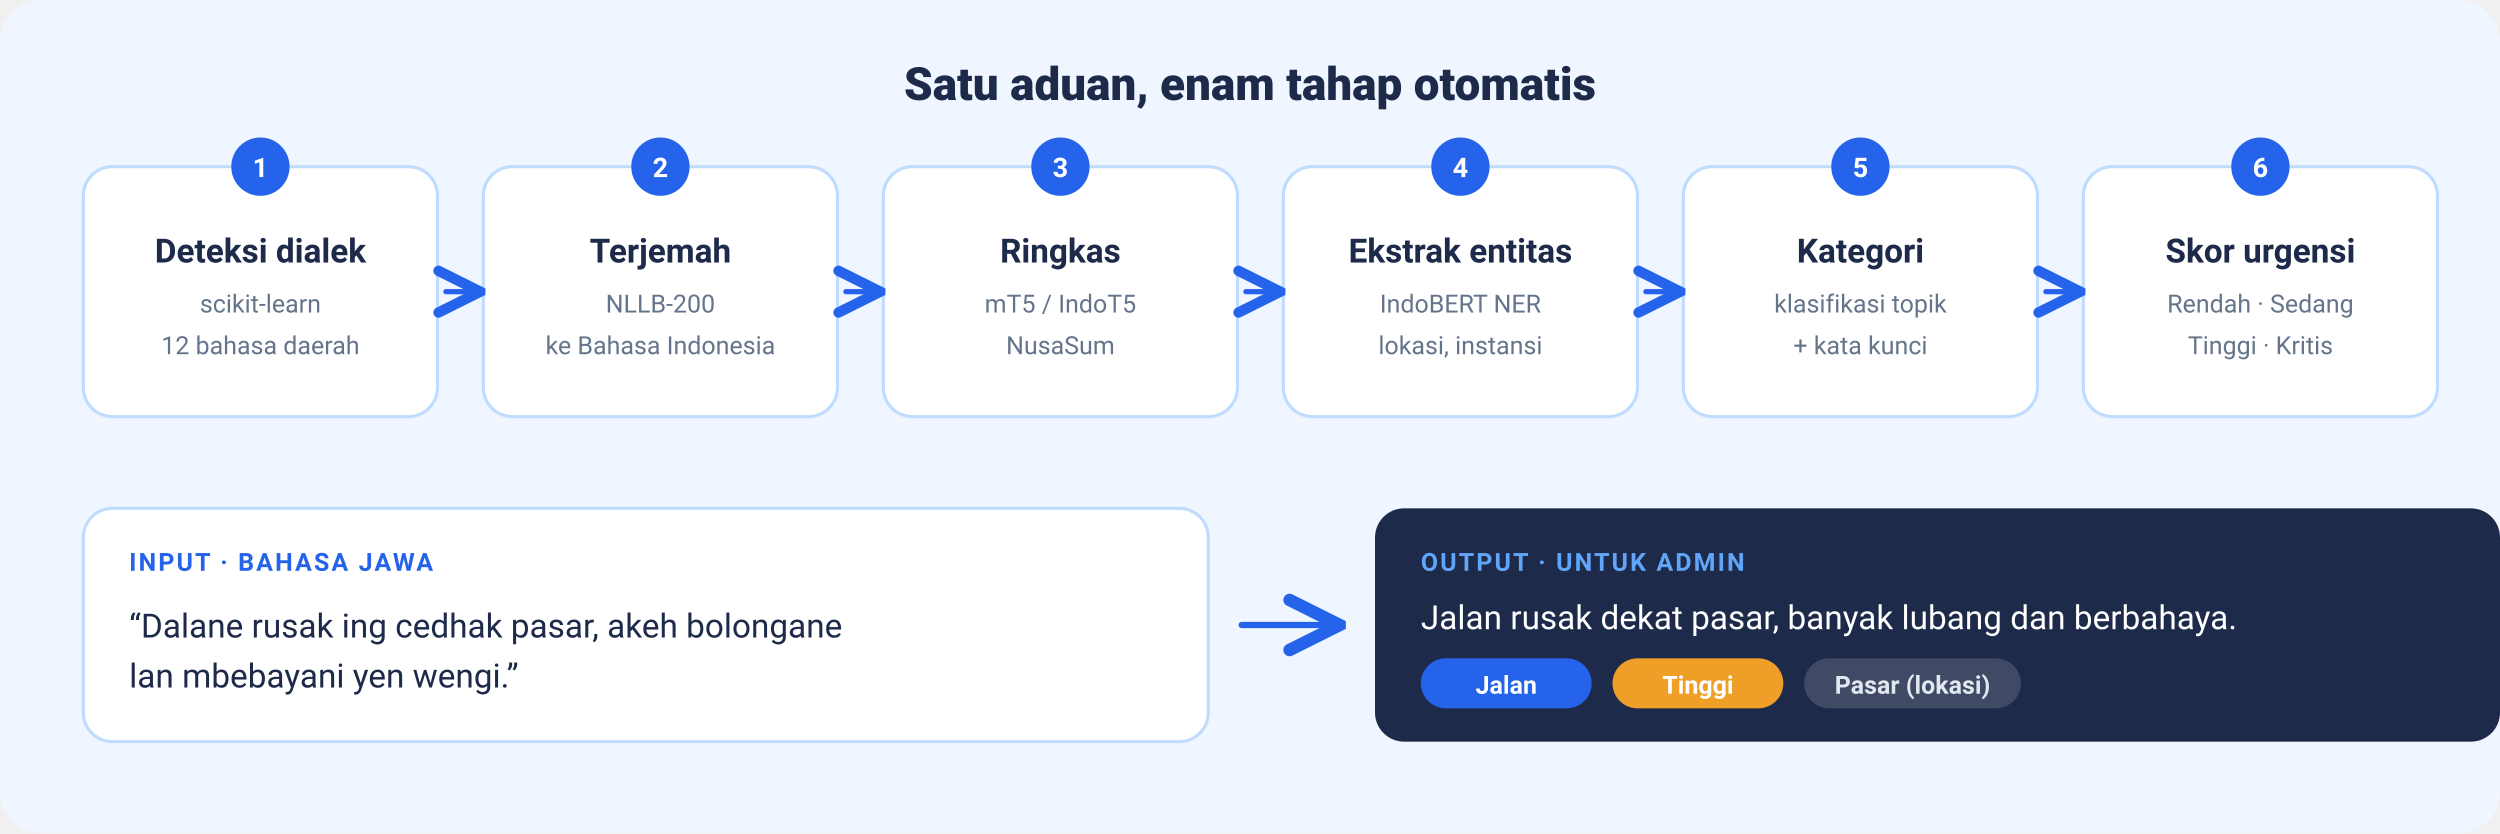
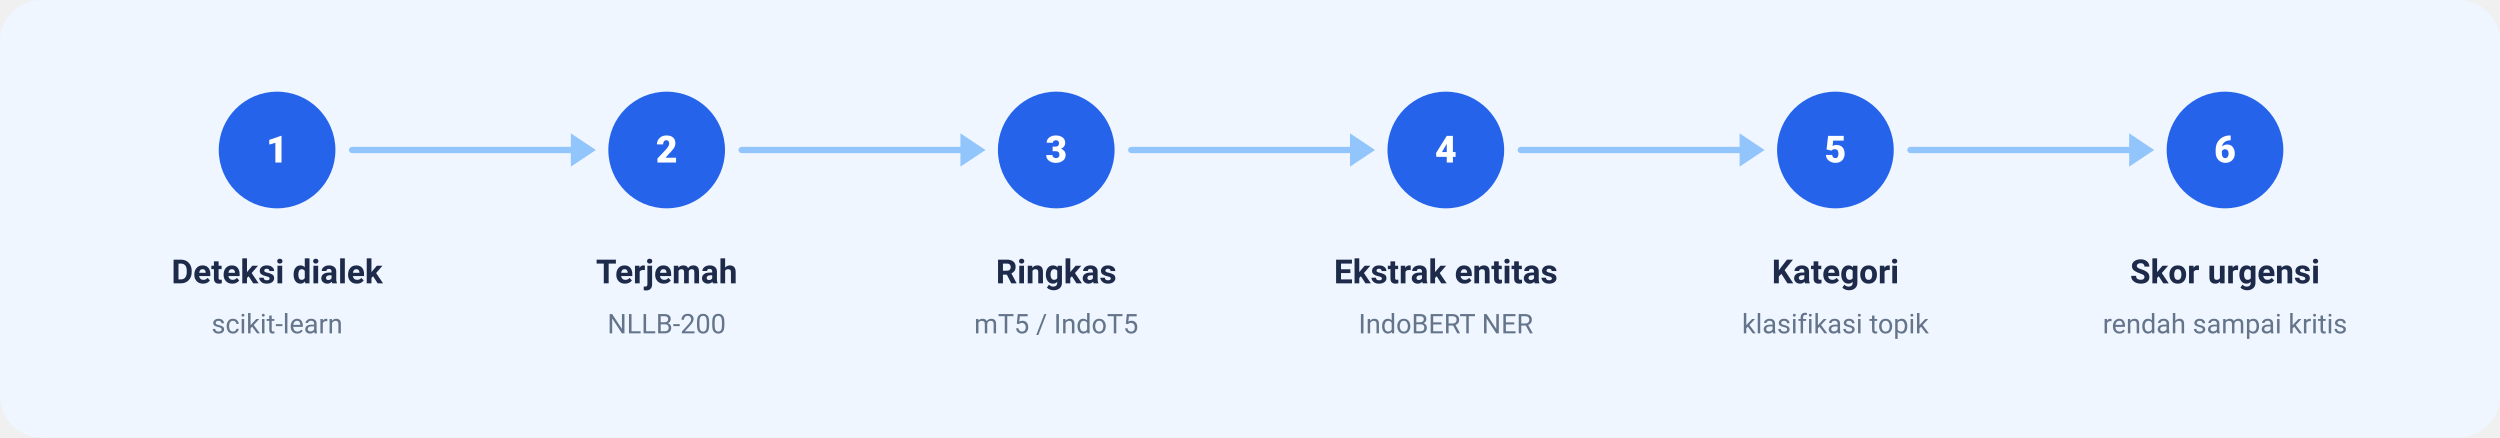
- <svg xmlns="http://www.w3.org/2000/svg" viewBox="0 0 1200 400" width="1200" height="400" role="img" aria-labelledby="t d">
-   <defs>
-     <marker id="ar" markerWidth="10" markerHeight="10" refX="8" refY="5" orient="auto">
-       <path d="M1 1 L9 5 L1 9" fill="none" stroke="#2563EB" stroke-width="2" stroke-linecap="round" />
-     </marker>
-   </defs>
+ <svg xmlns="http://www.w3.org/2000/svg" viewBox="0 0 1200 210" width="1200" height="210" role="img" aria-labelledby="t d">
  <style>
-     text { font-family: -apple-system, "Segoe UI", Roboto, Helvetica, Arial, sans-serif; }
-     .step { fill: #fff; stroke: #BFDBFE; stroke-width: 1.5; }
-     .num  { fill: #2563EB; }
-     .ttl  { font-size: 16px; font-weight: 700; fill: #1E2A4A; text-anchor: middle; }
-     .sub  { font-size: 12px; fill: #64748B; text-anchor: middle; }
-     .n    { font-size: 13px; font-weight: 700; fill: #fff; text-anchor: middle; }
+     text { font-family: -apple-system, "Segoe UI", Roboto, Helvetica, Arial, sans-serif; text-anchor: middle; }
+     .ttl { font-size: 16px; font-weight: 700; fill: #1E2A4A; }
+     .sub { font-size: 13px; fill: #64748B; }
+     .n   { font-size: 18px; font-weight: 800; fill: #fff; }
  </style>
-   <rect width="1200" height="400" rx="20" fill="#EFF6FF" />
-   <text x="600" y="48" text-anchor="middle" font-size="22" font-weight="800" fill="#1E2A4A">Satu aduan, enam tahap otomatis</text>
-   <g transform="translate(40 80)">
-     <g>
-       <rect class="step" width="170" height="120" rx="14" />
-       <circle class="num" cx="85" cy="0" r="14" />
-       <text class="n" x="85" y="5">1</text>
-       <text class="ttl" x="85" y="46">Deteksi dialek</text>
-       <text class="sub" x="85" y="70">scikit-learn</text>
-       <text class="sub" x="85" y="90">12 bahasa daerah</text>
-     </g>
-     <g transform="translate(192 0)">
-       <rect class="step" width="170" height="120" rx="14" />
-       <circle class="num" cx="85" cy="0" r="14" />
-       <text class="n" x="85" y="5">2</text>
-       <text class="ttl" x="85" y="46">Terjemah</text>
-       <text class="sub" x="85" y="70">NLLB-200</text>
-       <text class="sub" x="85" y="90">ke Bahasa Indonesia</text>
-     </g>
-     <g transform="translate(384 0)">
-       <rect class="step" width="170" height="120" rx="14" />
-       <circle class="num" cx="85" cy="0" r="14" />
-       <text class="n" x="85" y="5">3</text>
-       <text class="ttl" x="85" y="46">Ringkas</text>
-       <text class="sub" x="85" y="70">mT5 / IndoT5</text>
-       <text class="sub" x="85" y="90">NusaSum</text>
-     </g>
-     <g transform="translate(576 0)">
-       <rect class="step" width="170" height="120" rx="14" />
-       <circle class="num" cx="85" cy="0" r="14" />
-       <text class="n" x="85" y="5">4</text>
-       <text class="ttl" x="85" y="46">Ekstrak entitas</text>
-       <text class="sub" x="85" y="70">IndoBERT NER</text>
-       <text class="sub" x="85" y="90">lokasi, instansi</text>
-     </g>
-     <g transform="translate(768 0)">
-       <rect class="step" width="170" height="120" rx="14" />
-       <circle class="num" cx="85" cy="0" r="14" />
-       <text class="n" x="85" y="5">5</text>
-       <text class="ttl" x="85" y="46">Kategori</text>
-       <text class="sub" x="85" y="70">klasifikasi topik</text>
-       <text class="sub" x="85" y="90">+ kata kunci</text>
-     </g>
-     <g transform="translate(960 0)">
-       <rect class="step" width="170" height="120" rx="14" />
-       <circle class="num" cx="85" cy="0" r="14" />
-       <text class="n" x="85" y="5">6</text>
-       <text class="ttl" x="85" y="46">Skor urgensi</text>
-       <text class="sub" x="85" y="70">Rendah · Sedang</text>
-       <text class="sub" x="85" y="90">Tinggi · Kritis</text>
-     </g>
-     <g stroke="#2563EB" stroke-width="2.5" stroke-linecap="round" fill="none">
-       <path d="M174 60 H188" marker-end="url(#ar)" />
-       <path d="M366 60 H380" marker-end="url(#ar)" />
-       <path d="M558 60 H572" marker-end="url(#ar)" />
-       <path d="M750 60 H764" marker-end="url(#ar)" />
-       <path d="M942 60 H956" marker-end="url(#ar)" />
-     </g>
+   <rect width="1200" height="210" rx="20" fill="#EFF6FF" />
+   <g stroke="#93C5FD" stroke-width="3" stroke-linecap="round" fill="none">
+     <path d="M169 72H274" />
+     <path d="M356 72H461" />
+     <path d="M543 72H648" />
+     <path d="M730 72H835" />
+     <path d="M917 72H1022" />
  </g>
-   <g transform="translate(40 244)">
-     <rect width="540" height="112" rx="14" fill="#fff" stroke="#BFDBFE" stroke-width="1.5" />
-     <text x="22" y="30" font-size="12" font-weight="700" fill="#2563EB" letter-spacing="1">INPUT · BAHASA JAWA</text>
-     <text x="22" y="62" font-size="16" fill="#1E2A4A">“Dalane rusak ing cedhak pasar, akeh bolongane</text>
-     <text x="22" y="86" font-size="16" fill="#1E2A4A">lan mbebayani yen wengi.”</text>
-     <path d="M556 56 H600" stroke="#2563EB" stroke-width="3" stroke-linecap="round" marker-end="url(#ar)" />
-     <g transform="translate(620 0)">
-       <rect width="540" height="112" rx="14" fill="#1E2A4A" />
-       <text x="22" y="30" font-size="12" font-weight="700" fill="#60A5FA" letter-spacing="1">OUTPUT · UNTUK ADMIN</text>
-       <text x="22" y="58" font-size="16" fill="#fff">Jalan rusak dekat pasar, banyak lubang dan berbahaya.</text>
-       <rect x="22" y="72" width="82" height="24" rx="12" fill="#2563EB" />
-       <text x="63" y="89" text-anchor="middle" font-size="12" font-weight="700" fill="#fff">Jalan</text>
-       <rect x="114" y="72" width="82" height="24" rx="12" fill="#EF9F27" />
-       <text x="155" y="89" text-anchor="middle" font-size="12" font-weight="700" fill="#fff">Tinggi</text>
-       <rect x="206" y="72" width="104" height="24" rx="12" fill="#fff" opacity=".15" />
-       <text x="258" y="89" text-anchor="middle" font-size="12" font-weight="700" fill="#E2E8F0">Pasar (lokasi)</text>
-     </g>
+   <g fill="#93C5FD">
+     <path d="M274 64l12 8-12 8z" />
+     <path d="M461 64l12 8-12 8z" />
+     <path d="M648 64l12 8-12 8z" />
+     <path d="M835 64l12 8-12 8z" />
+     <path d="M1022 64l12 8-12 8z" />
  </g>
+   <g fill="#2563EB">
+     <circle cx="133" cy="72" r="28" />
+     <circle cx="320" cy="72" r="28" />
+     <circle cx="507" cy="72" r="28" />
+     <circle cx="694" cy="72" r="28" />
+     <circle cx="881" cy="72" r="28" />
+     <circle cx="1068" cy="72" r="28" />
+   </g>
+   <text class="n" x="133" y="78">1</text>
+   <text class="n" x="320" y="78">2</text>
+   <text class="n" x="507" y="78">3</text>
+   <text class="n" x="694" y="78">4</text>
+   <text class="n" x="881" y="78">5</text>
+   <text class="n" x="1068" y="78">6</text>
+   <text class="ttl" x="133" y="136">Deteksi dialek</text>
+   <text class="sub" x="133" y="160">scikit-learn</text>
+   <text class="ttl" x="320" y="136">Terjemah</text>
+   <text class="sub" x="320" y="160">NLLB-200</text>
+   <text class="ttl" x="507" y="136">Ringkas</text>
+   <text class="sub" x="507" y="160">mT5 / IndoT5</text>
+   <text class="ttl" x="694" y="136">Ekstrak entitas</text>
+   <text class="sub" x="694" y="160">IndoBERT NER</text>
+   <text class="ttl" x="881" y="136">Kategori</text>
+   <text class="sub" x="881" y="160">klasifikasi topik</text>
+   <text class="ttl" x="1068" y="136">Skor urgensi</text>
+   <text class="sub" x="1068" y="160">rendah sampai kritis</text>
</svg>
